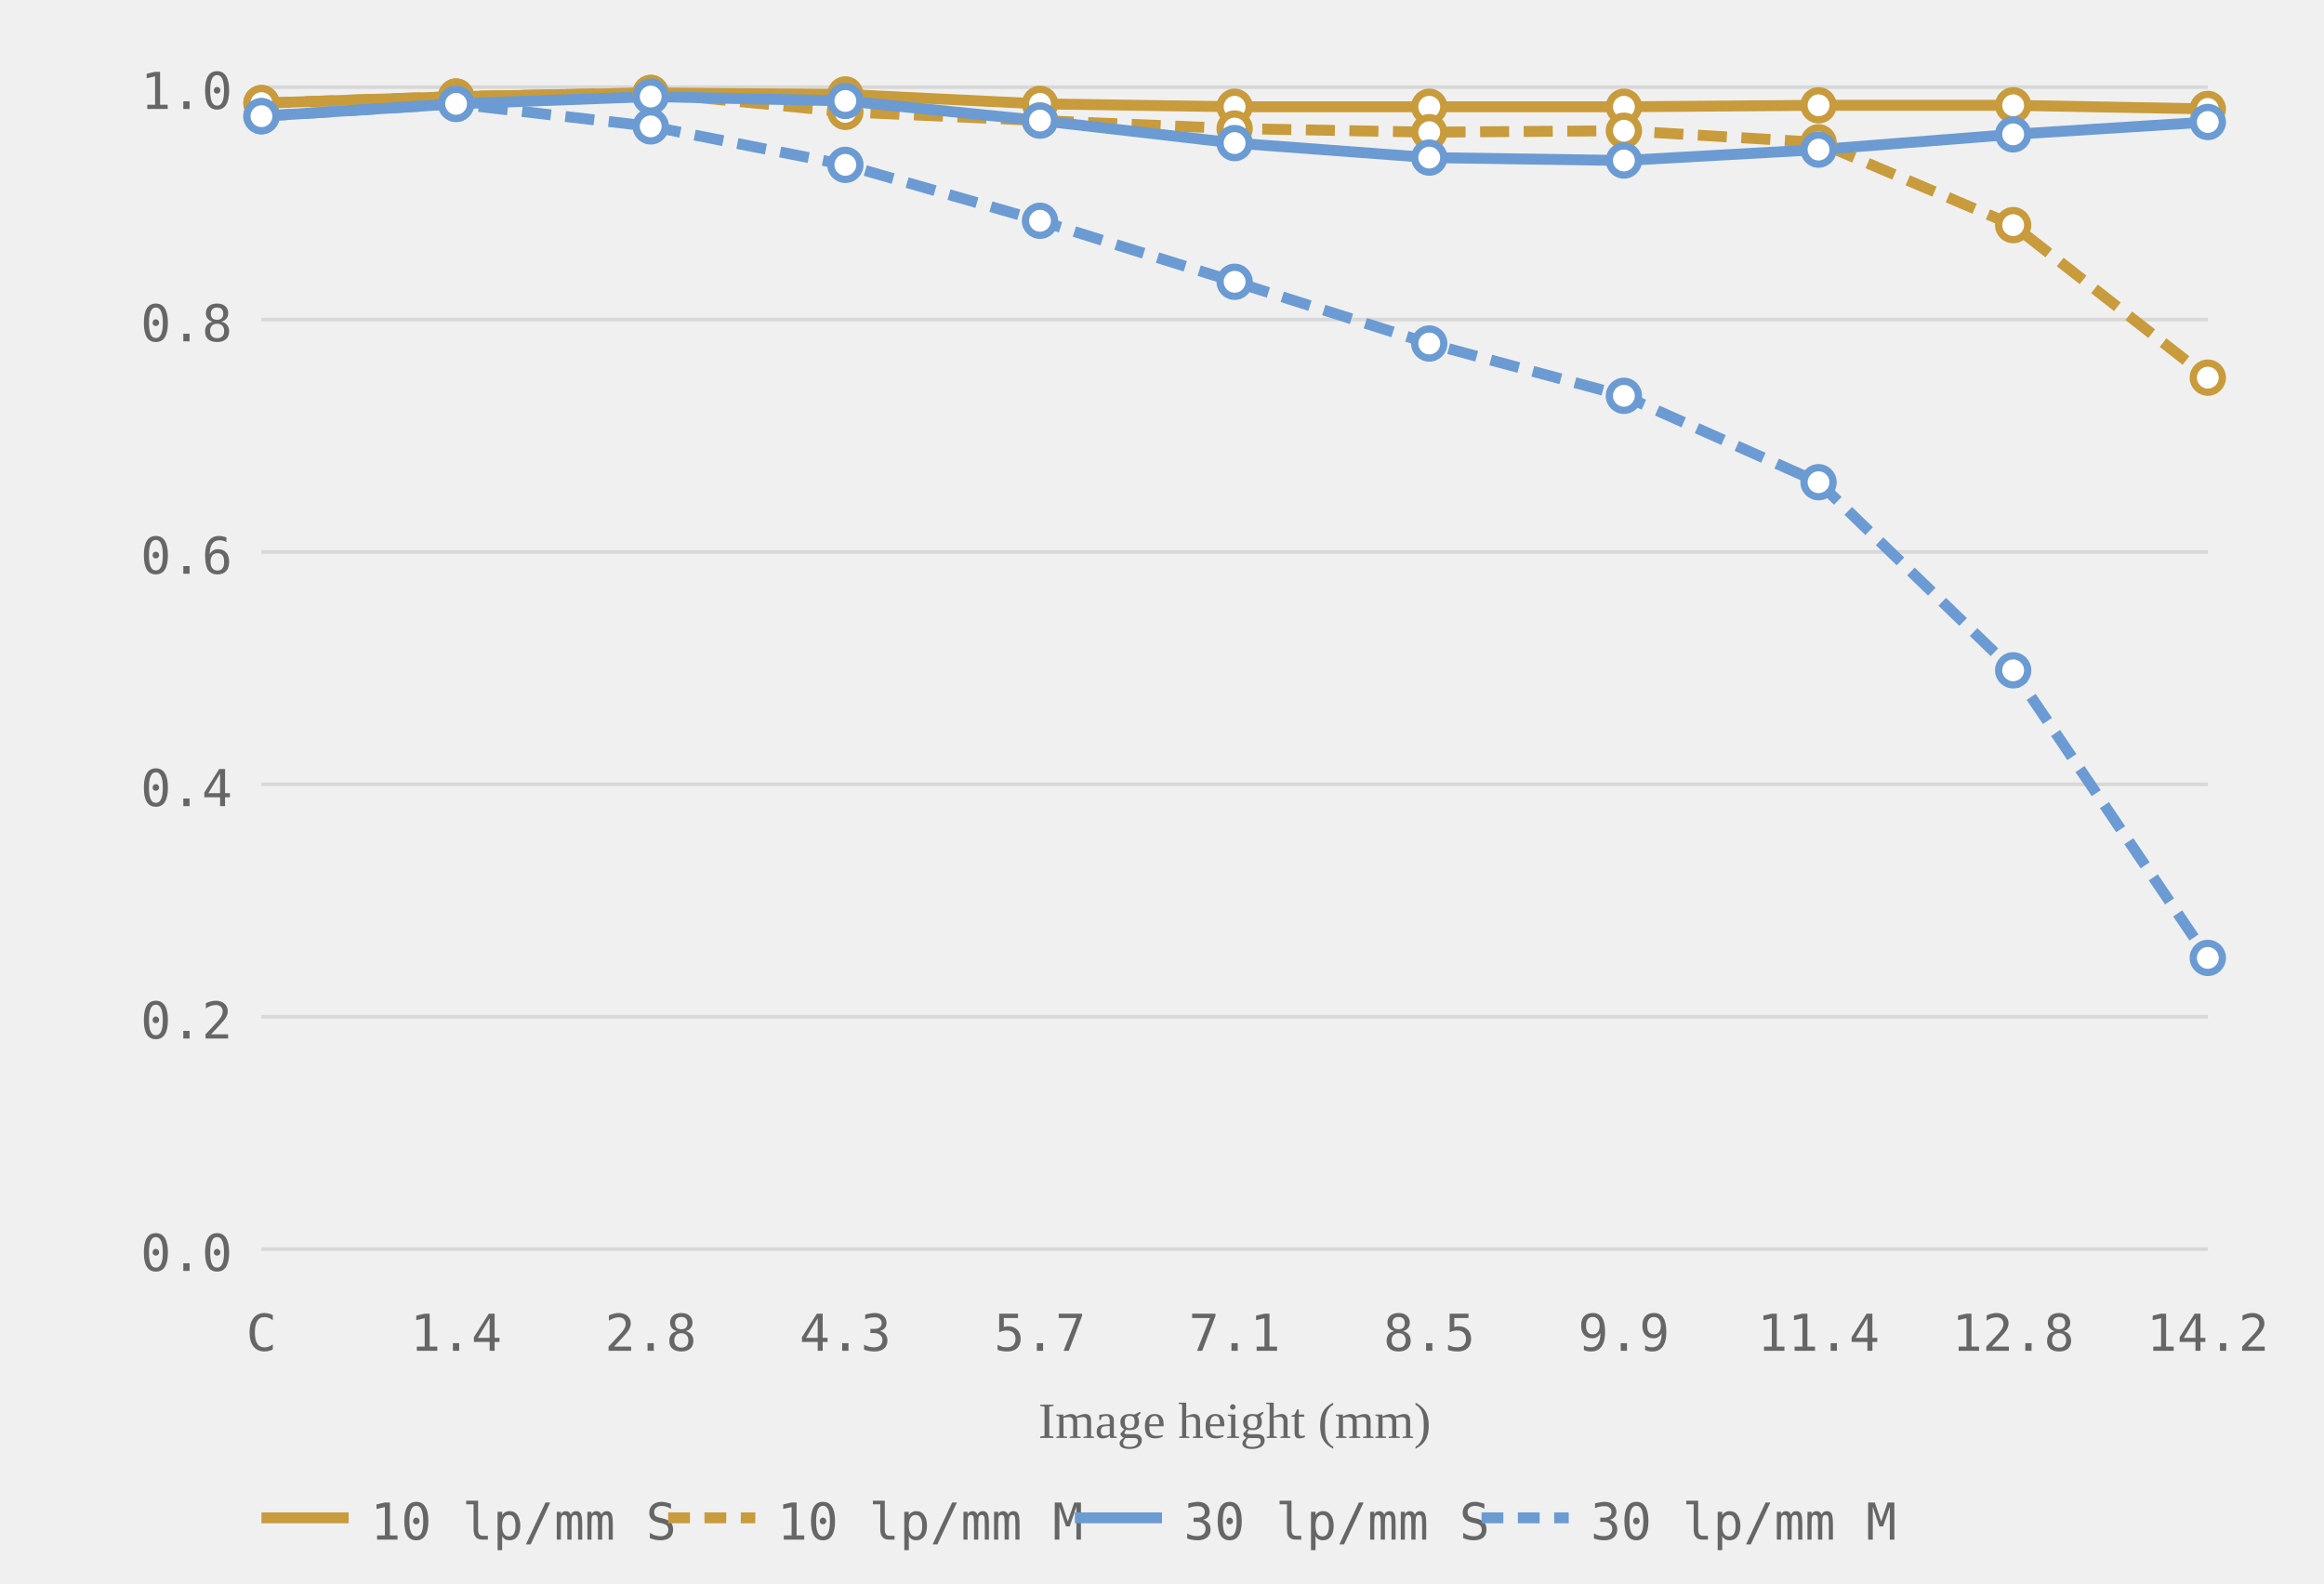
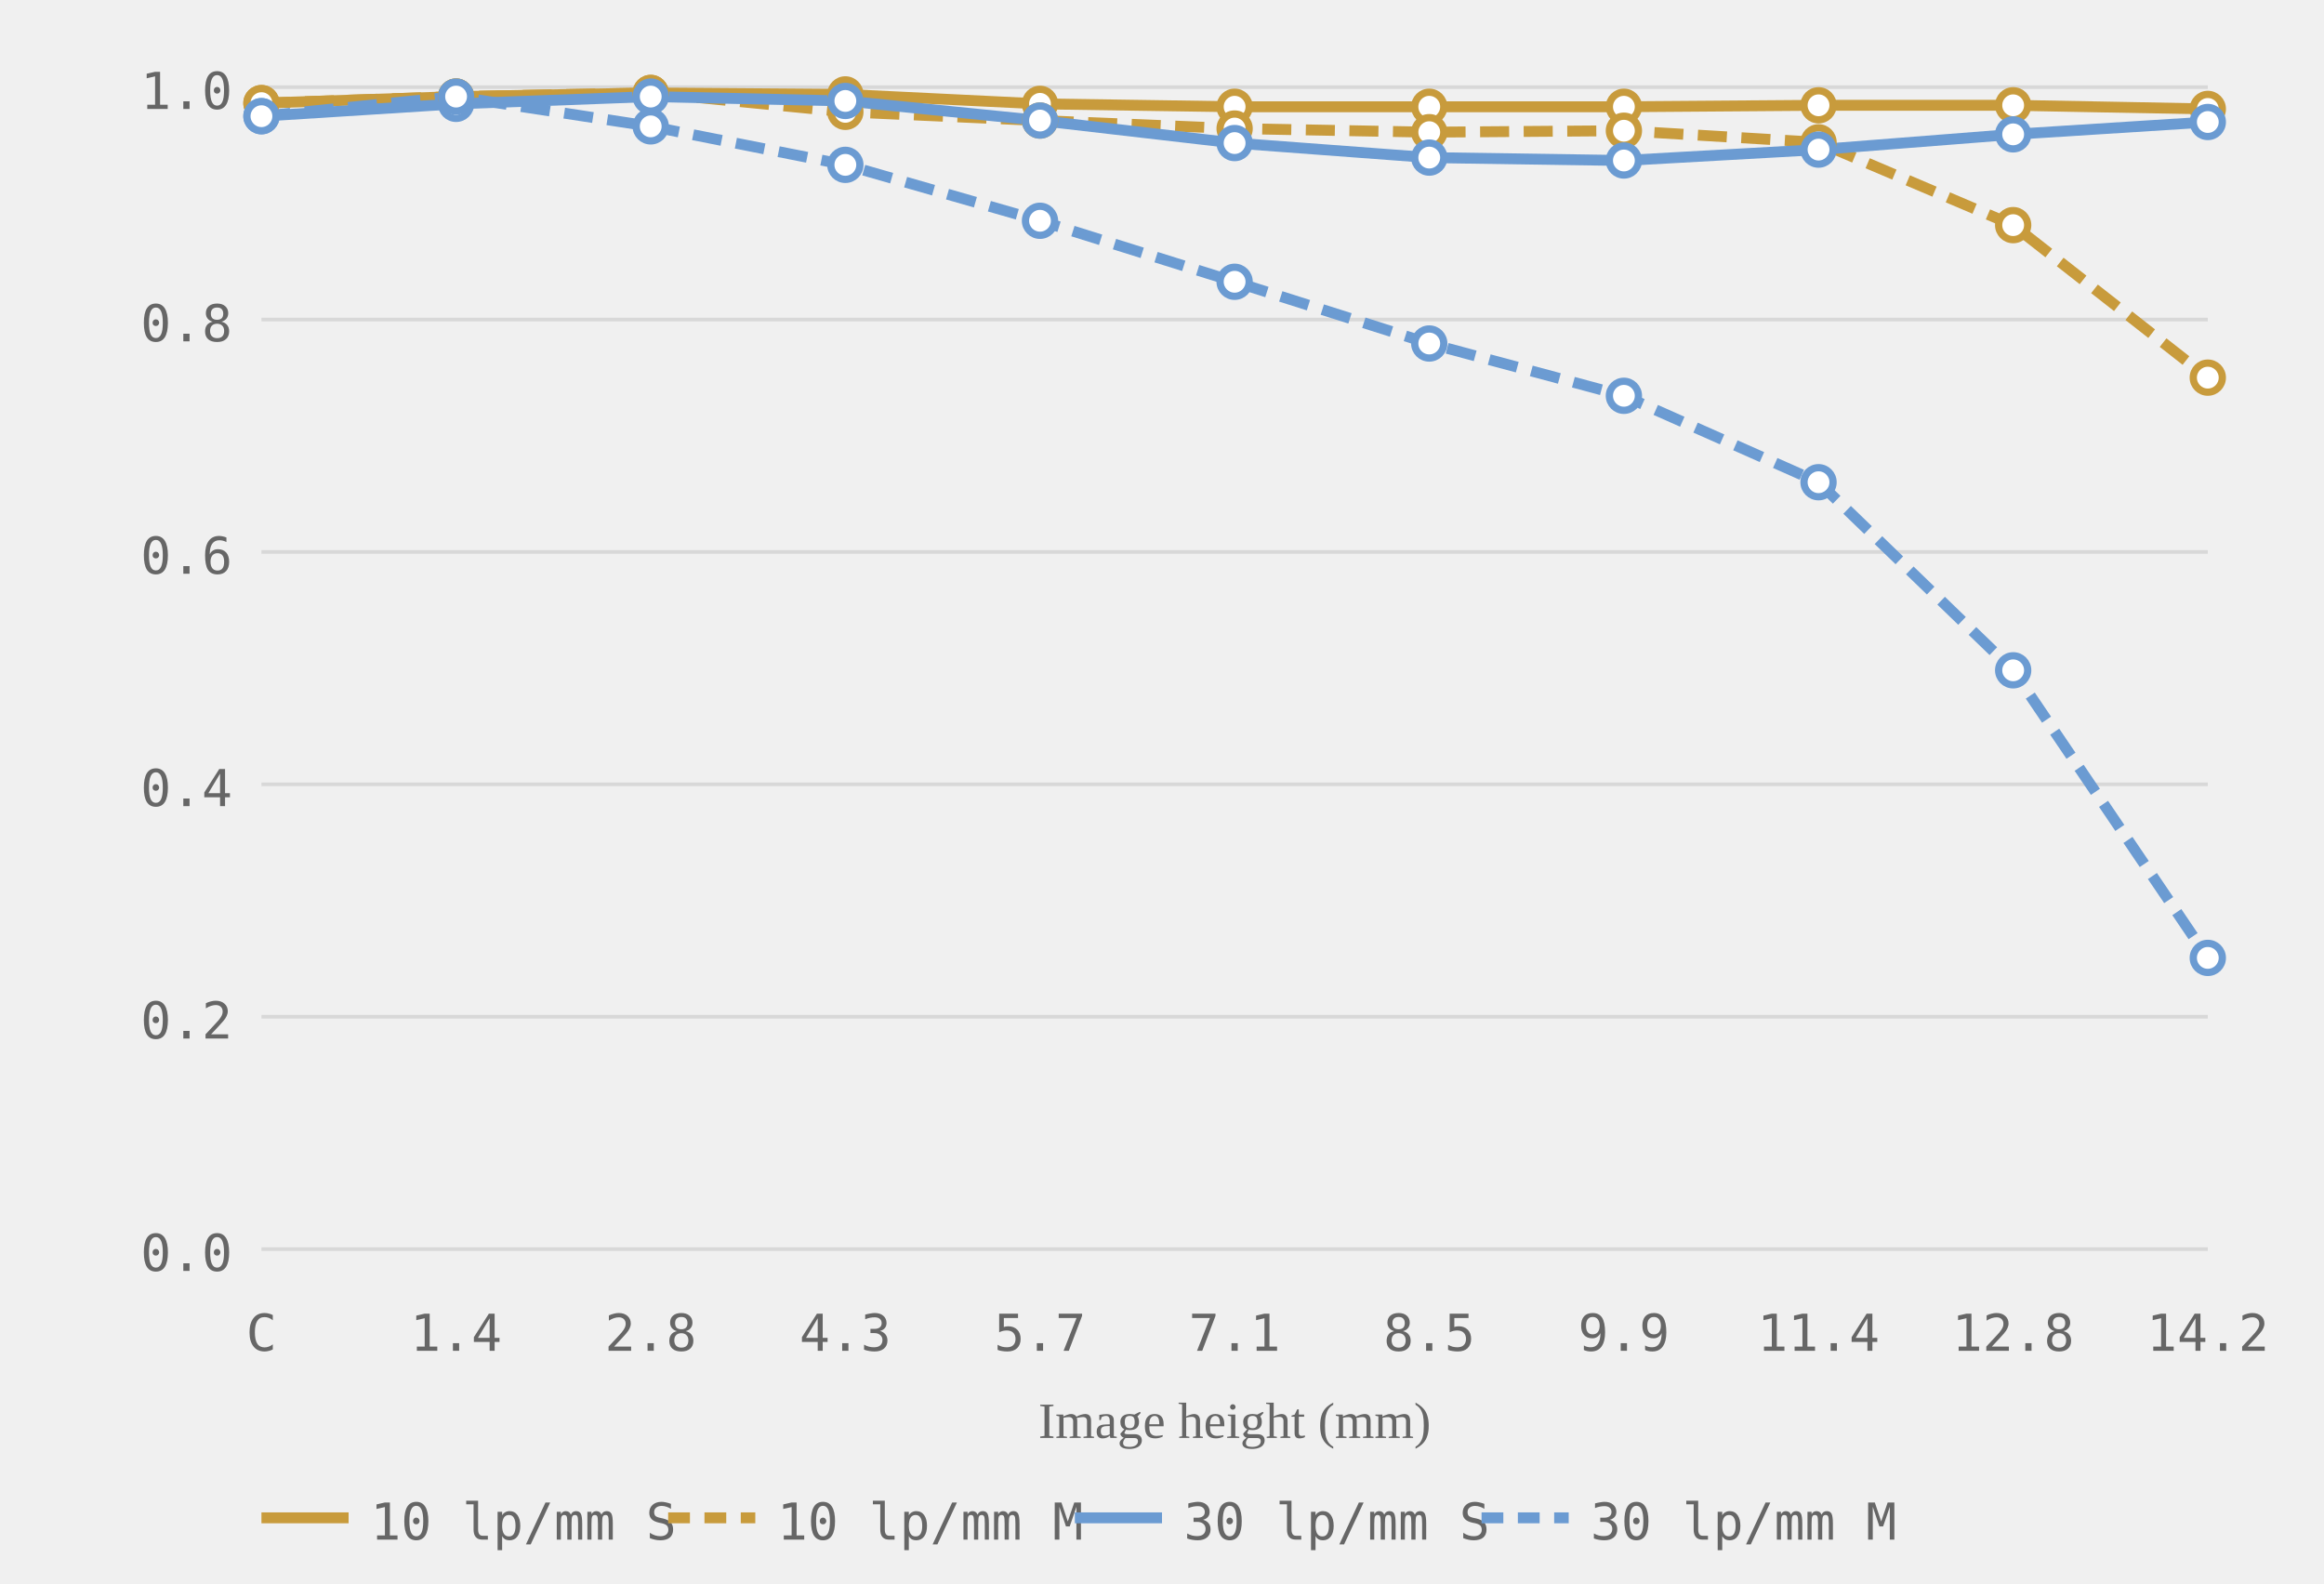
<svg xmlns="http://www.w3.org/2000/svg" viewBox="0 0 320 218" role="img" aria-label="MTF chart, generated from readings">
  <style>.grid-line { stroke: #d8d8d8; stroke-width: 0.5; }.axis-label { font-size: 7px; fill: #666666; font-family: ui-monospace, monospace; }.axis-y { text-anchor: end; }.axis-x { text-anchor: middle; }.axis-title { font-size: 7px; fill: #666666; text-anchor: middle; }.curve { fill: none; stroke-width: 1.5; }.curve-m { stroke-dasharray: 4 2; }.dot { fill: white; stroke-width: 1; }.legend-text { font-size: 7px; fill: #666666; font-family: ui-monospace, monospace; }</style>
  <line class="grid-line" x1="36" y1="172.0" x2="304" y2="172.0" />
  <line class="grid-line" x1="36" y1="140.0" x2="304" y2="140.0" />
  <line class="grid-line" x1="36" y1="108.0" x2="304" y2="108.0" />
  <line class="grid-line" x1="36" y1="76.0" x2="304" y2="76.0" />
  <line class="grid-line" x1="36" y1="44.0" x2="304" y2="44.0" />
  <line class="grid-line" x1="36" y1="12.0" x2="304" y2="12.0" />
  <text class="axis-label axis-y" x="32" y="175.0">0.0</text>
  <text class="axis-label axis-y" x="32" y="143.0">0.2</text>
  <text class="axis-label axis-y" x="32" y="111.0">0.4</text>
  <text class="axis-label axis-y" x="32" y="79.0">0.6</text>
  <text class="axis-label axis-y" x="32" y="47.0">0.8</text>
  <text class="axis-label axis-y" x="32" y="15.0">1.0</text>
  <text class="axis-label axis-x" x="36.0" y="186">C</text>
  <text class="axis-label axis-x" x="62.8" y="186">1.4</text>
  <text class="axis-label axis-x" x="89.6" y="186">2.8</text>
  <text class="axis-label axis-x" x="116.4" y="186">4.3</text>
  <text class="axis-label axis-x" x="143.2" y="186">5.7</text>
  <text class="axis-label axis-x" x="170.0" y="186">7.1</text>
  <text class="axis-label axis-x" x="196.8" y="186">8.5</text>
  <text class="axis-label axis-x" x="223.6" y="186">9.9</text>
  <text class="axis-label axis-x" x="250.4" y="186">11.4</text>
  <text class="axis-label axis-x" x="277.2" y="186">12.8</text>
  <text class="axis-label axis-x" x="304.0" y="186">14.2</text>
  <text class="axis-title" x="170.0" y="198">Image height (mm)</text>
  <polyline class="curve curve-10" style="stroke:#c89b3c" points="36.0,14.2 62.8,13.3 89.6,12.8 116.4,13.0 143.2,14.3 170.0,14.7 196.8,14.7 223.6,14.7 250.4,14.5 277.2,14.5 304.0,15.0" />
  <polyline class="curve curve-10 curve-m" style="stroke:#c89b3c" points="36.0,14.2 62.8,13.3 89.6,12.8 116.4,15.4 143.2,16.6 170.0,17.7 196.8,18.2 223.6,18.0 250.4,19.6 277.2,31.0 304.0,52.0" stroke-dasharray="4 2" />
  <polyline class="curve curve-30" style="stroke:#6b9bd2" points="36.0,16.0 62.8,14.3 89.6,13.3 116.4,13.9 143.2,16.6 170.0,19.7 196.8,21.7 223.6,22.1 250.4,20.6 277.2,18.5 304.0,16.8" />
-   <polyline class="curve curve-30 curve-m" style="stroke:#6b9bd2" points="36.0,16.0 62.8,14.3 89.6,17.4 116.4,22.7 143.2,30.4 170.0,38.8 196.8,47.3 223.6,54.5 250.4,66.4 277.2,92.3 304.0,131.9" stroke-dasharray="4 2" />
+   <polyline class="curve curve-30 curve-m" style="stroke:#6b9bd2" points="36.0,16.0 62.8,13.3 89.6,17.4 116.4,22.7 143.2,30.4 170.0,38.8 196.8,47.3 223.6,54.5 250.4,66.4 277.2,92.3 304.0,131.9" stroke-dasharray="4 2" />
  <circle class="dot dot-10" style="stroke:#c89b3c" cx="36.0" cy="14.2" r="2" />
  <circle class="dot dot-10" style="stroke:#c89b3c" cx="62.8" cy="13.3" r="2" />
  <circle class="dot dot-10" style="stroke:#c89b3c" cx="89.6" cy="12.8" r="2" />
  <circle class="dot dot-10" style="stroke:#c89b3c" cx="116.4" cy="13.0" r="2" />
  <circle class="dot dot-10" style="stroke:#c89b3c" cx="143.2" cy="14.3" r="2" />
  <circle class="dot dot-10" style="stroke:#c89b3c" cx="170.0" cy="14.7" r="2" />
  <circle class="dot dot-10" style="stroke:#c89b3c" cx="196.8" cy="14.7" r="2" />
  <circle class="dot dot-10" style="stroke:#c89b3c" cx="223.6" cy="14.7" r="2" />
  <circle class="dot dot-10" style="stroke:#c89b3c" cx="250.4" cy="14.5" r="2" />
  <circle class="dot dot-10" style="stroke:#c89b3c" cx="277.2" cy="14.5" r="2" />
  <circle class="dot dot-10" style="stroke:#c89b3c" cx="304.0" cy="15.0" r="2" />
  <circle class="dot dot-10" style="stroke:#c89b3c" cx="36.0" cy="14.2" r="2" />
  <circle class="dot dot-10" style="stroke:#c89b3c" cx="62.8" cy="13.3" r="2" />
  <circle class="dot dot-10" style="stroke:#c89b3c" cx="89.6" cy="12.8" r="2" />
  <circle class="dot dot-10" style="stroke:#c89b3c" cx="116.4" cy="15.4" r="2" />
  <circle class="dot dot-10" style="stroke:#c89b3c" cx="143.2" cy="16.6" r="2" />
  <circle class="dot dot-10" style="stroke:#c89b3c" cx="170.0" cy="17.7" r="2" />
  <circle class="dot dot-10" style="stroke:#c89b3c" cx="196.8" cy="18.2" r="2" />
  <circle class="dot dot-10" style="stroke:#c89b3c" cx="223.6" cy="18.0" r="2" />
  <circle class="dot dot-10" style="stroke:#c89b3c" cx="250.4" cy="19.6" r="2" />
  <circle class="dot dot-10" style="stroke:#c89b3c" cx="277.2" cy="31.0" r="2" />
  <circle class="dot dot-10" style="stroke:#c89b3c" cx="304.0" cy="52.0" r="2" />
  <circle class="dot dot-30" style="stroke:#6b9bd2" cx="36.0" cy="16.0" r="2" />
  <circle class="dot dot-30" style="stroke:#6b9bd2" cx="62.8" cy="14.3" r="2" />
  <circle class="dot dot-30" style="stroke:#6b9bd2" cx="89.6" cy="13.3" r="2" />
  <circle class="dot dot-30" style="stroke:#6b9bd2" cx="116.4" cy="13.9" r="2" />
  <circle class="dot dot-30" style="stroke:#6b9bd2" cx="143.2" cy="16.6" r="2" />
  <circle class="dot dot-30" style="stroke:#6b9bd2" cx="170.0" cy="19.7" r="2" />
  <circle class="dot dot-30" style="stroke:#6b9bd2" cx="196.8" cy="21.7" r="2" />
  <circle class="dot dot-30" style="stroke:#6b9bd2" cx="223.6" cy="22.1" r="2" />
  <circle class="dot dot-30" style="stroke:#6b9bd2" cx="250.4" cy="20.6" r="2" />
  <circle class="dot dot-30" style="stroke:#6b9bd2" cx="277.2" cy="18.5" r="2" />
  <circle class="dot dot-30" style="stroke:#6b9bd2" cx="304.0" cy="16.8" r="2" />
  <circle class="dot dot-30" style="stroke:#6b9bd2" cx="36.0" cy="16.0" r="2" />
-   <circle class="dot dot-30" style="stroke:#6b9bd2" cx="62.8" cy="14.3" r="2" />
+   <circle class="dot dot-30" style="stroke:#6b9bd2" cx="62.8" cy="13.3" r="2" />
  <circle class="dot dot-30" style="stroke:#6b9bd2" cx="89.6" cy="17.4" r="2" />
  <circle class="dot dot-30" style="stroke:#6b9bd2" cx="116.4" cy="22.7" r="2" />
  <circle class="dot dot-30" style="stroke:#6b9bd2" cx="143.2" cy="30.4" r="2" />
  <circle class="dot dot-30" style="stroke:#6b9bd2" cx="170.0" cy="38.8" r="2" />
  <circle class="dot dot-30" style="stroke:#6b9bd2" cx="196.8" cy="47.3" r="2" />
  <circle class="dot dot-30" style="stroke:#6b9bd2" cx="223.6" cy="54.5" r="2" />
  <circle class="dot dot-30" style="stroke:#6b9bd2" cx="250.4" cy="66.4" r="2" />
  <circle class="dot dot-30" style="stroke:#6b9bd2" cx="277.2" cy="92.3" r="2" />
  <circle class="dot dot-30" style="stroke:#6b9bd2" cx="304.0" cy="131.9" r="2" />
  <line x1="36" y1="209" x2="48" y2="209" stroke="#c89b3c" stroke-width="1.5" />
  <text class="legend-text" x="51" y="212">10 lp/mm S</text>
  <line x1="92" y1="209" x2="104" y2="209" stroke="#c89b3c" stroke-width="1.5" stroke-dasharray="3 2" />
  <text class="legend-text" x="107" y="212">10 lp/mm M</text>
  <line x1="148" y1="209" x2="160" y2="209" stroke="#6b9bd2" stroke-width="1.5" />
  <text class="legend-text" x="163" y="212">30 lp/mm S</text>
  <line x1="204" y1="209" x2="216" y2="209" stroke="#6b9bd2" stroke-width="1.5" stroke-dasharray="3 2" />
  <text class="legend-text" x="219" y="212">30 lp/mm M</text>
</svg>
